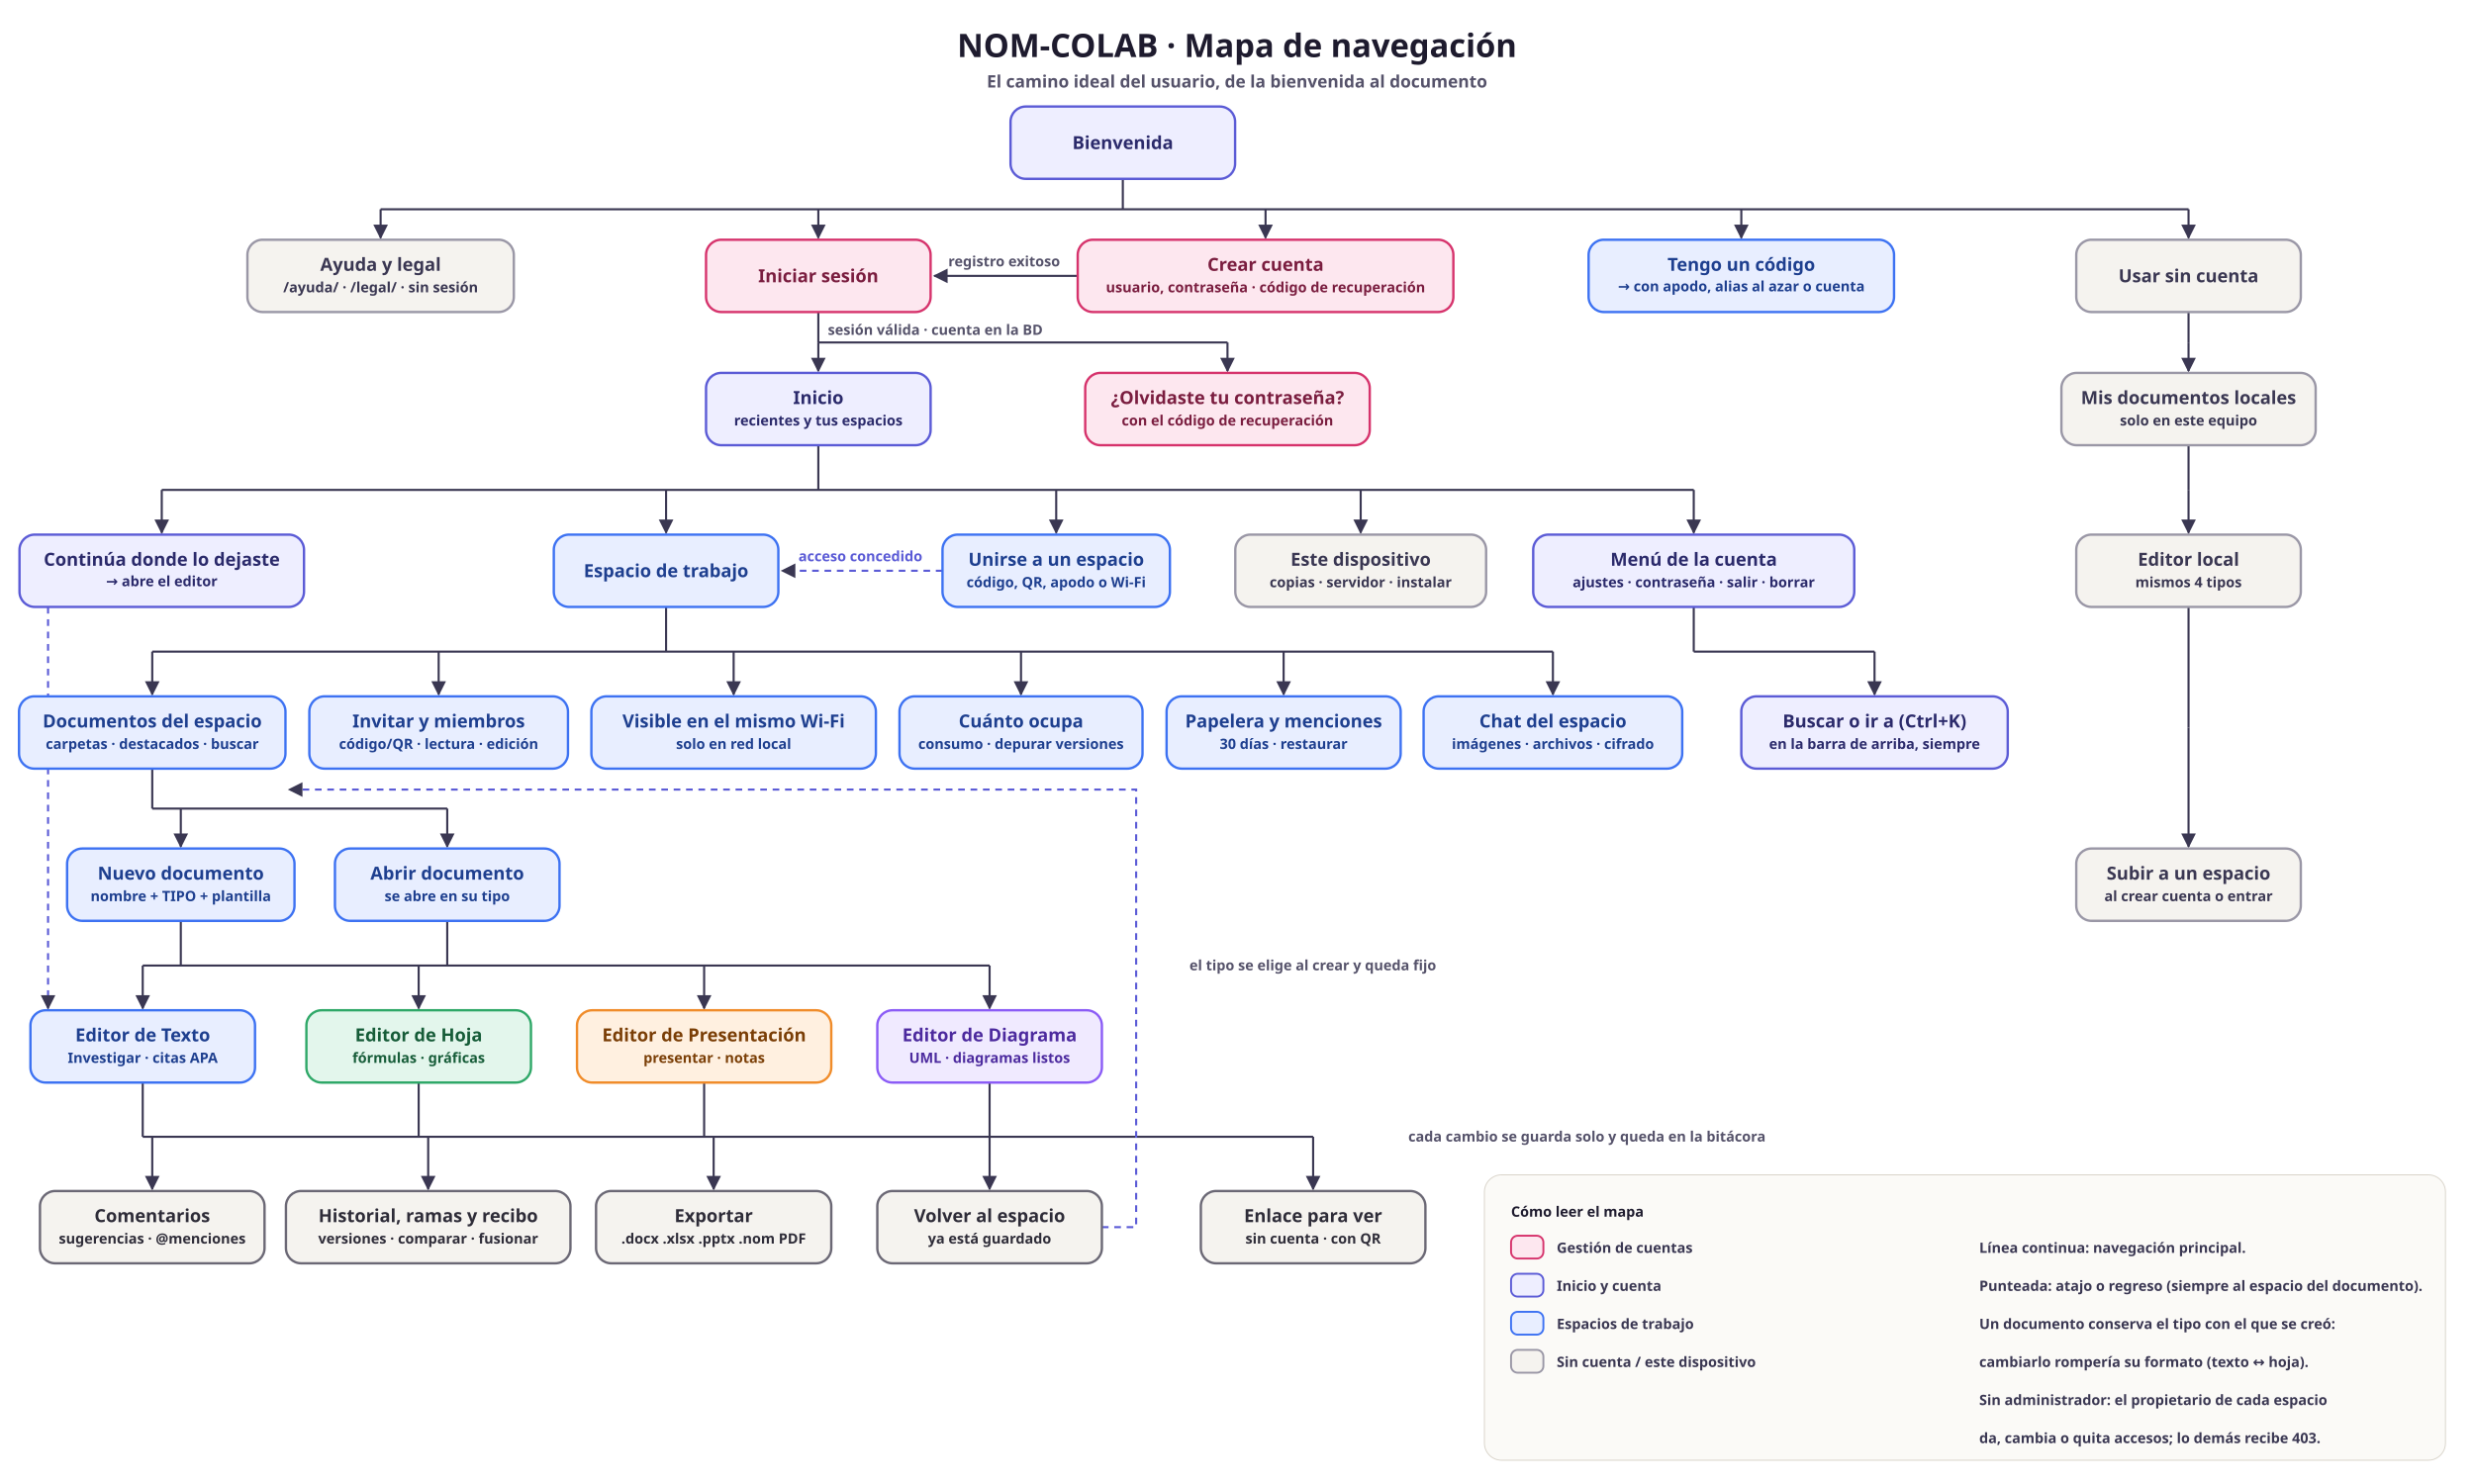
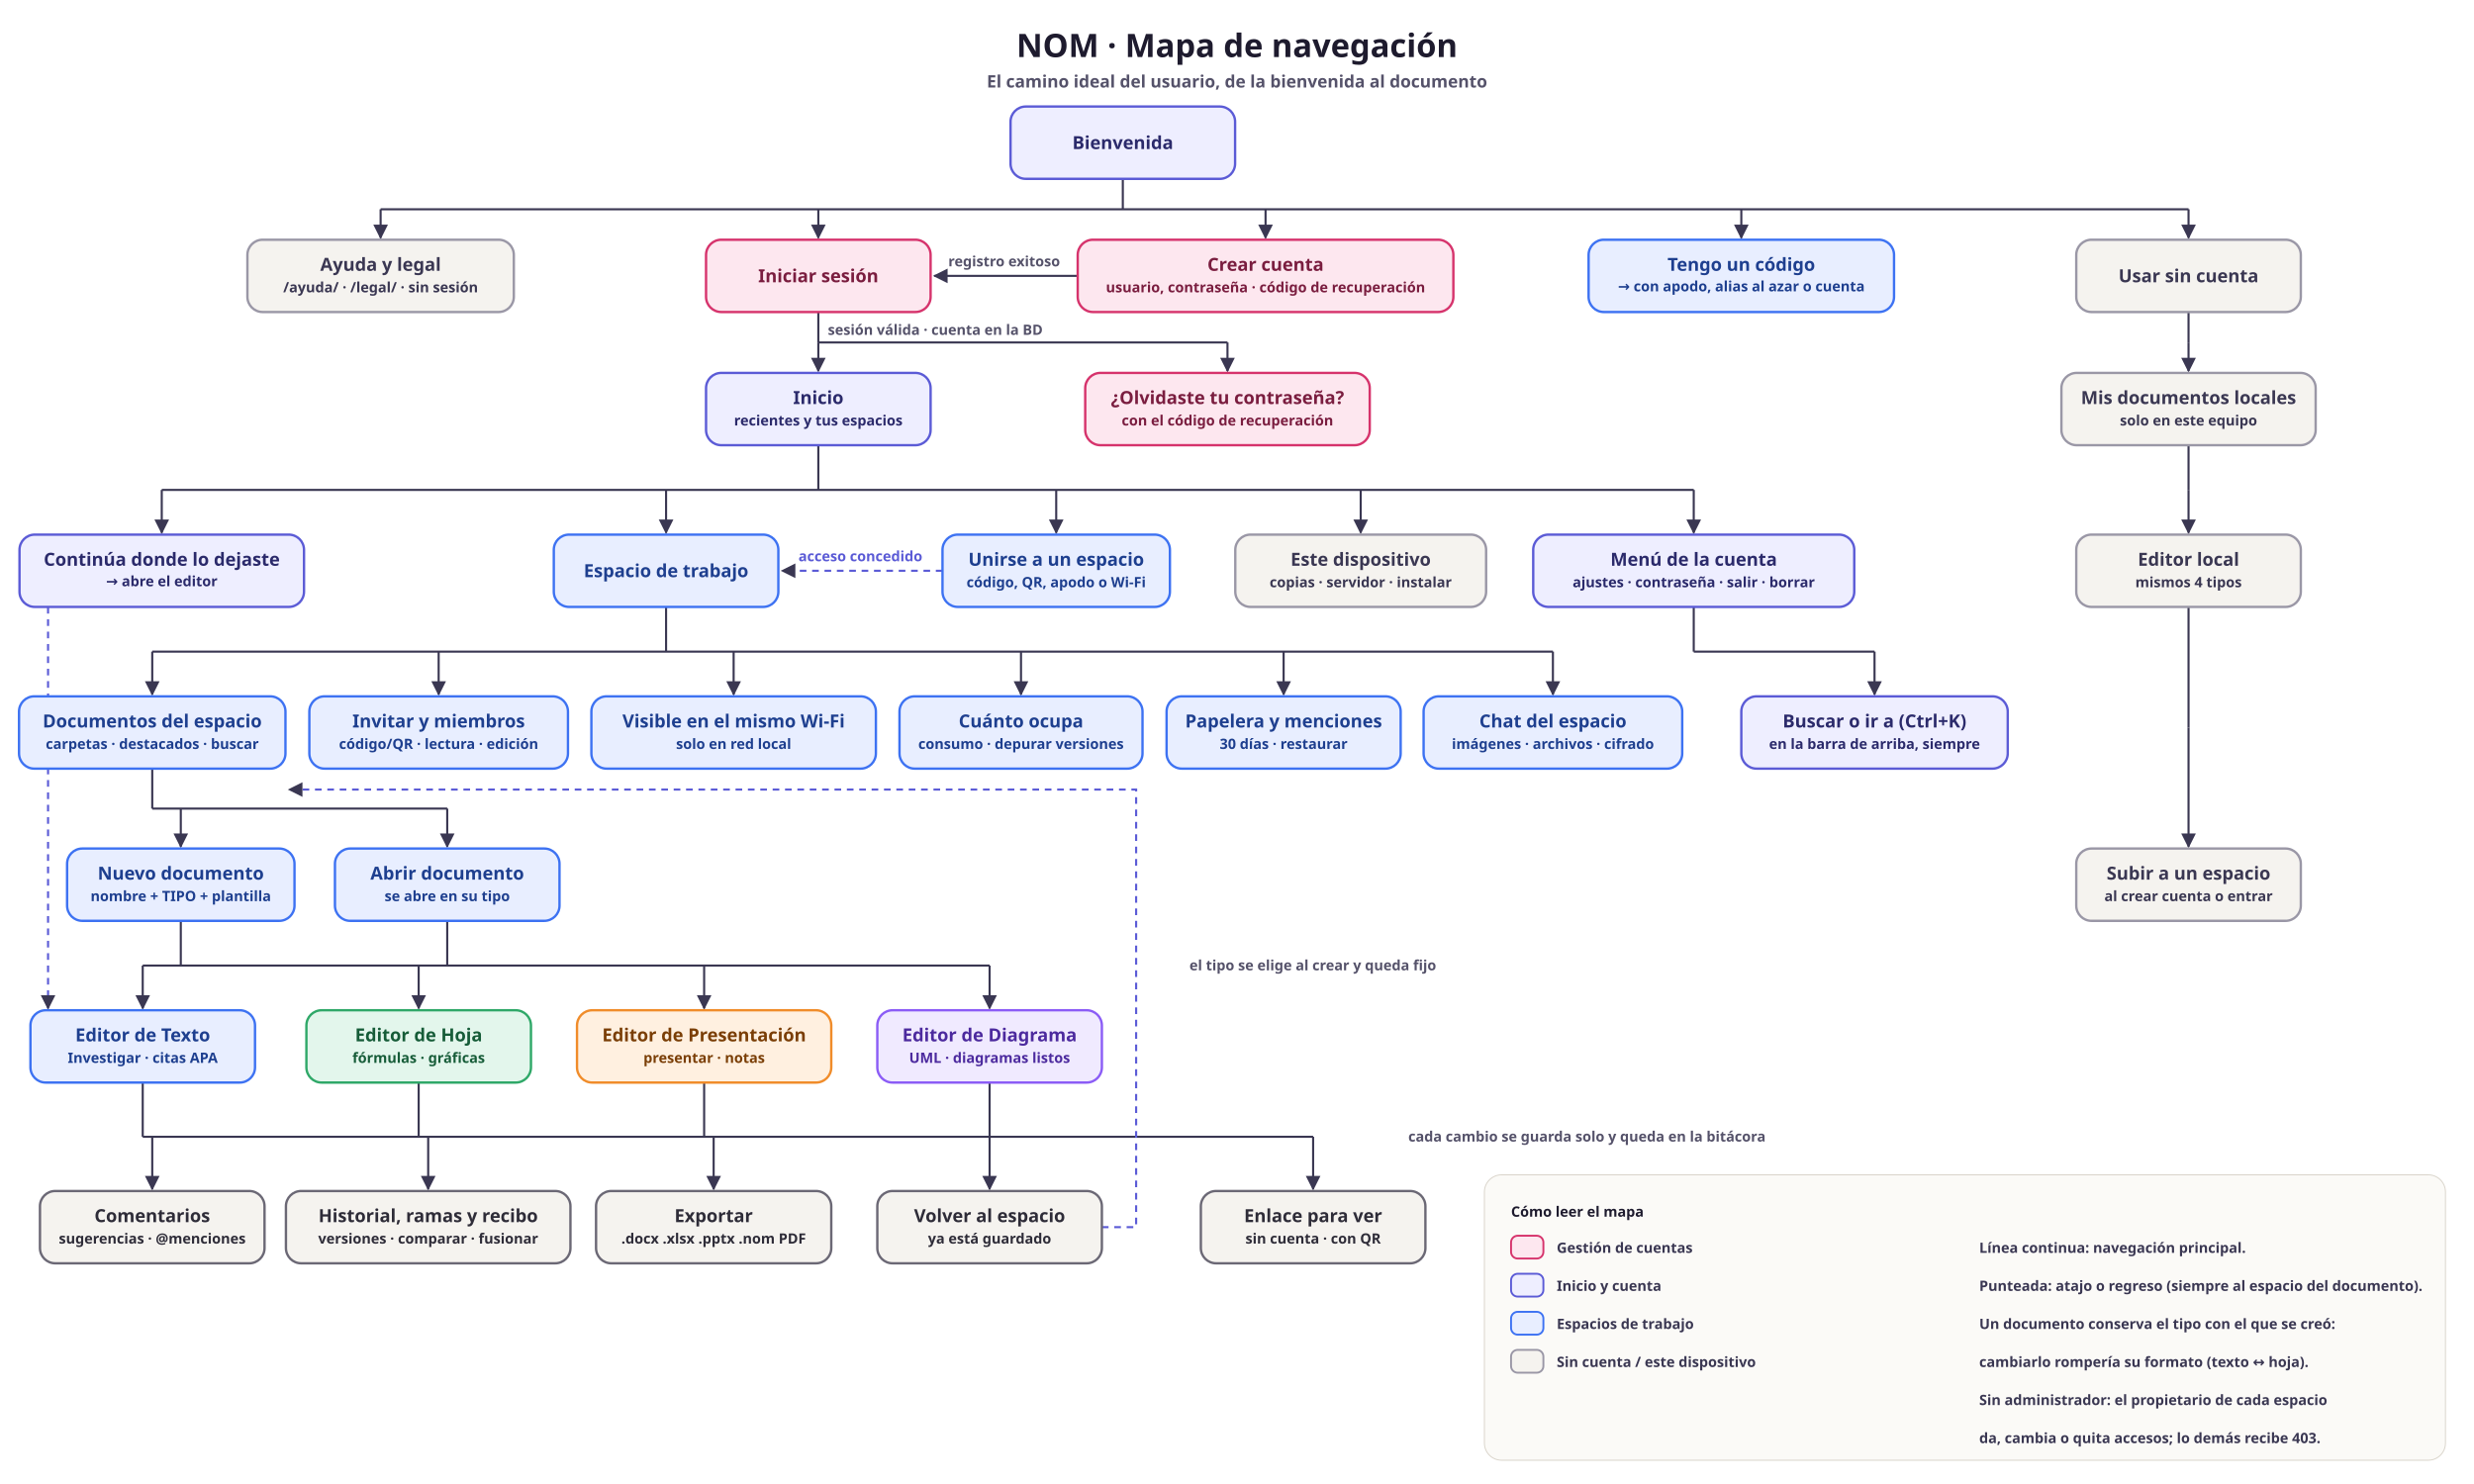
<svg xmlns="http://www.w3.org/2000/svg" viewBox="0 0 2600 1560" width="2600" height="1560">
  <defs>
    <marker id="flecha" viewBox="0 0 10 10" refX="9" refY="5" markerWidth="7" markerHeight="7" orient="auto-start-reverse">
      <path d="M0,0 L10,5 L0,10 z" fill="#3A3752" />
    </marker>
  </defs>
  <rect width="100%" height="100%" fill="#FFFFFF" />
-   <text x="1300.0" y="60" text-anchor="middle" font-family="Nunito, sans-serif" font-size="34" font-weight="900" fill="#1E1B2E">NOM-COLAB · Mapa de navegación</text>
+   <text x="1300.0" y="60" text-anchor="middle" font-family="Nunito, sans-serif" font-size="34" font-weight="900" fill="#1E1B2E">NOM · Mapa de navegación</text>
  <text x="1300.0" y="92" text-anchor="middle" font-family="Nunito, sans-serif" font-size="18" font-weight="600" fill="#55526A">El camino ideal del usuario, de la bienvenida al documento</text>
  <path d="M1180.0,188.0 L1180.0,220.0" fill="none" stroke="#3A3752" stroke-width="2.2" />
  <path d="M400.0,220.0 L2300.0,220.0" fill="none" stroke="#3A3752" stroke-width="2.2" />
  <path d="M400.0,220.0 L400.0,250.0" fill="none" stroke="#3A3752" stroke-width="2.2" marker-end="url(#flecha)" />
  <path d="M860.0,220.0 L860.0,250.0" fill="none" stroke="#3A3752" stroke-width="2.2" marker-end="url(#flecha)" />
  <path d="M1330.0,220.0 L1330.0,250.0" fill="none" stroke="#3A3752" stroke-width="2.2" marker-end="url(#flecha)" />
  <path d="M1830.0,220.0 L1830.0,250.0" fill="none" stroke="#3A3752" stroke-width="2.2" marker-end="url(#flecha)" />
  <path d="M2300.0,220.0 L2300.0,250.0" fill="none" stroke="#3A3752" stroke-width="2.2" marker-end="url(#flecha)" />
  <path d="M860.0,328.0 L860.0,360.0" fill="none" stroke="#3A3752" stroke-width="2.2" />
  <path d="M860.0,360.0 L1290.0,360.0" fill="none" stroke="#3A3752" stroke-width="2.2" />
  <path d="M860.0,360.0 L860.0,390.0" fill="none" stroke="#3A3752" stroke-width="2.2" marker-end="url(#flecha)" />
  <path d="M1290.0,360.0 L1290.0,390.0" fill="none" stroke="#3A3752" stroke-width="2.2" marker-end="url(#flecha)" />
  <text x="870.0" y="352.0" text-anchor="start" font-family="Nunito, sans-serif" font-size="15" font-weight="700" fill="#55526A">sesión válida · cuenta en la BD</text>
  <path d="M2300.0,328.0 L2300.0,360.0" fill="none" stroke="#3A3752" stroke-width="2.2" />
  <path d="M2300.0,360.0 L2300.0,390.0" fill="none" stroke="#3A3752" stroke-width="2.2" marker-end="url(#flecha)" />
  <path d="M2300.0,468.0 L2300.0,515.0" fill="none" stroke="#3A3752" stroke-width="2.2" />
  <path d="M2300.0,515.0 L2300.0,560.0" fill="none" stroke="#3A3752" stroke-width="2.2" marker-end="url(#flecha)" />
  <path d="M2300.0,638.0 L2300.0,765.0" fill="none" stroke="#3A3752" stroke-width="2.2" />
  <path d="M2300.0,765.0 L2300.0,890.0" fill="none" stroke="#3A3752" stroke-width="2.2" marker-end="url(#flecha)" />
  <path d="M860.0,468.0 L860.0,515.0" fill="none" stroke="#3A3752" stroke-width="2.2" />
  <path d="M170.0,515.0 L1780.0,515.0" fill="none" stroke="#3A3752" stroke-width="2.2" />
  <path d="M170.0,515.0 L170.0,560.0" fill="none" stroke="#3A3752" stroke-width="2.2" marker-end="url(#flecha)" />
  <path d="M700.0,515.0 L700.0,560.0" fill="none" stroke="#3A3752" stroke-width="2.2" marker-end="url(#flecha)" />
  <path d="M1110.0,515.0 L1110.0,560.0" fill="none" stroke="#3A3752" stroke-width="2.2" marker-end="url(#flecha)" />
  <path d="M1430.0,515.0 L1430.0,560.0" fill="none" stroke="#3A3752" stroke-width="2.2" marker-end="url(#flecha)" />
  <path d="M1780.0,515.0 L1780.0,560.0" fill="none" stroke="#3A3752" stroke-width="2.2" marker-end="url(#flecha)" />
  <path d="M1780.0,638.0 L1780.0,685.0" fill="none" stroke="#3A3752" stroke-width="2.2" />
  <path d="M1780.0,685.0 L1970.0,685.0" fill="none" stroke="#3A3752" stroke-width="2.2" />
  <path d="M1970.0,685.0 L1970.0,730.0" fill="none" stroke="#3A3752" stroke-width="2.2" marker-end="url(#flecha)" />
  <path d="M700.0,638.0 L700.0,685.0" fill="none" stroke="#3A3752" stroke-width="2.2" />
  <path d="M160.0,685.0 L1632.0,685.0" fill="none" stroke="#3A3752" stroke-width="2.2" />
  <path d="M160.0,685.0 L160.0,730.0" fill="none" stroke="#3A3752" stroke-width="2.2" marker-end="url(#flecha)" />
  <path d="M461.0,685.0 L461.0,730.0" fill="none" stroke="#3A3752" stroke-width="2.2" marker-end="url(#flecha)" />
  <path d="M771.0,685.0 L771.0,730.0" fill="none" stroke="#3A3752" stroke-width="2.2" marker-end="url(#flecha)" />
  <path d="M1073.0,685.0 L1073.0,730.0" fill="none" stroke="#3A3752" stroke-width="2.2" marker-end="url(#flecha)" />
  <path d="M1349.0,685.0 L1349.0,730.0" fill="none" stroke="#3A3752" stroke-width="2.2" marker-end="url(#flecha)" />
  <path d="M1632.0,685.0 L1632.0,730.0" fill="none" stroke="#3A3752" stroke-width="2.2" marker-end="url(#flecha)" />
  <path d="M160.0,808.0 L160.0,850.0" fill="none" stroke="#3A3752" stroke-width="2.2" />
  <path d="M160.0,850.0 L470.0,850.0" fill="none" stroke="#3A3752" stroke-width="2.2" />
  <path d="M190.0,850.0 L190.0,890.0" fill="none" stroke="#3A3752" stroke-width="2.2" marker-end="url(#flecha)" />
  <path d="M470.0,850.0 L470.0,890.0" fill="none" stroke="#3A3752" stroke-width="2.2" marker-end="url(#flecha)" />
  <path d="M1132.6,290.0 L982.0,290.0" fill="none" stroke="#3A3752" stroke-width="2.2" marker-end="url(#flecha)" />
  <text x="1055.3" y="280.0" text-anchor="middle" font-family="Nunito, sans-serif" font-size="15" font-weight="700" fill="#55526A">registro exitoso</text>
  <path d="M190.0,968.0 L190.0,1015.0" fill="none" stroke="#3A3752" stroke-width="2.2" />
  <path d="M470.0,968.0 L470.0,1015.0" fill="none" stroke="#3A3752" stroke-width="2.2" />
  <path d="M150.0,1015.0 L1040.0,1015.0" fill="none" stroke="#3A3752" stroke-width="2.2" />
  <path d="M150.0,1015.0 L150.0,1060.0" fill="none" stroke="#3A3752" stroke-width="2.2" marker-end="url(#flecha)" />
  <path d="M440.0,1015.0 L440.0,1060.0" fill="none" stroke="#3A3752" stroke-width="2.2" marker-end="url(#flecha)" />
  <path d="M740.0,1015.0 L740.0,1060.0" fill="none" stroke="#3A3752" stroke-width="2.2" marker-end="url(#flecha)" />
  <path d="M1040.0,1015.0 L1040.0,1060.0" fill="none" stroke="#3A3752" stroke-width="2.2" marker-end="url(#flecha)" />
  <text x="1250" y="1020.0" text-anchor="start" font-family="Nunito, sans-serif" font-size="15" font-weight="700" fill="#55526A">el tipo se elige al crear y queda fijo</text>
  <path d="M150.0,1138.0 L150.0,1195.0" fill="none" stroke="#3A3752" stroke-width="2.2" />
  <path d="M440.0,1138.0 L440.0,1195.0" fill="none" stroke="#3A3752" stroke-width="2.2" />
  <path d="M740.0,1138.0 L740.0,1195.0" fill="none" stroke="#3A3752" stroke-width="2.2" />
  <path d="M1040.0,1138.0 L1040.0,1195.0" fill="none" stroke="#3A3752" stroke-width="2.2" />
  <path d="M150.0,1195.0 L1380.0,1195.0" fill="none" stroke="#3A3752" stroke-width="2.2" />
  <path d="M160.0,1195.0 L160.0,1250.0" fill="none" stroke="#3A3752" stroke-width="2.2" marker-end="url(#flecha)" />
  <path d="M450.0,1195.0 L450.0,1250.0" fill="none" stroke="#3A3752" stroke-width="2.2" marker-end="url(#flecha)" />
  <path d="M750.0,1195.0 L750.0,1250.0" fill="none" stroke="#3A3752" stroke-width="2.2" marker-end="url(#flecha)" />
  <path d="M1040.0,1195.0 L1040.0,1250.0" fill="none" stroke="#3A3752" stroke-width="2.2" marker-end="url(#flecha)" />
  <path d="M1380.0,1195.0 L1380.0,1250.0" fill="none" stroke="#3A3752" stroke-width="2.2" marker-end="url(#flecha)" />
  <text x="1480" y="1200.0" text-anchor="start" font-family="Nunito, sans-serif" font-size="15" font-weight="700" fill="#55526A">cada cambio se guarda solo y queda en la bitácora</text>
  <path d="M50.5,638.0 L50.5,1060.0" fill="none" stroke="#5B5BD6" stroke-width="2.2" stroke-dasharray="7 6" marker-end="url(#flecha)" />
  <path d="M1158.0,1290.0 L1194.0,1290.0 L1194.0,830.0 L304.0,830.0" fill="none" stroke="#5B5BD6" stroke-width="2.2" stroke-dasharray="7 6" marker-end="url(#flecha)" />
  <path d="M990.5,600.0 L822.0,600.0" fill="none" stroke="#5B5BD6" stroke-width="2.2" stroke-dasharray="7 6" marker-end="url(#flecha)" />
  <text x="904.25" y="590.0" text-anchor="middle" font-family="Nunito, sans-serif" font-size="15" font-weight="700" fill="#5B5BD6">acceso concedido</text>
  <rect x="1062.0" y="112.0" width="236" height="76" rx="16" fill="#EEEEFF" stroke="#5B5BD6" stroke-width="2.5" />
  <text x="1180.0" y="150.0" text-anchor="middle" dominant-baseline="middle" font-family="Nunito, sans-serif" font-size="19" font-weight="800" fill="#2B2A6B">Bienvenida</text>
  <rect x="742.0" y="252.0" width="236" height="76" rx="16" fill="#FDE7EF" stroke="#D6336C" stroke-width="2.5" />
  <text x="860.0" y="290.0" text-anchor="middle" dominant-baseline="middle" font-family="Nunito, sans-serif" font-size="19" font-weight="800" fill="#7A1D3F">Iniciar sesión</text>
  <rect x="1132.6" y="252.0" width="394.8" height="76" rx="16" fill="#FDE7EF" stroke="#D6336C" stroke-width="2.5" />
  <text x="1330.0" y="278.0" text-anchor="middle" dominant-baseline="middle" font-family="Nunito, sans-serif" font-size="19" font-weight="800" fill="#7A1D3F">Crear cuenta</text>
  <text x="1330.0" y="302.0" text-anchor="middle" dominant-baseline="middle" font-family="Nunito, sans-serif" font-size="15" font-weight="600" fill="#7A1D3F">usuario, contraseña · código de recuperación</text>
  <rect x="1669.5" y="252.0" width="321.0" height="76" rx="16" fill="#E8EEFF" stroke="#3D72F2" stroke-width="2.5" />
  <text x="1830.0" y="278.0" text-anchor="middle" dominant-baseline="middle" font-family="Nunito, sans-serif" font-size="19" font-weight="800" fill="#1E3F8F">Tengo un código</text>
  <text x="1830.0" y="302.0" text-anchor="middle" dominant-baseline="middle" font-family="Nunito, sans-serif" font-size="15" font-weight="600" fill="#1E3F8F">→ con apodo, alias al azar o cuenta</text>
  <rect x="2182.0" y="252.0" width="236" height="76" rx="16" fill="#F5F3EF" stroke="#9A97A6" stroke-width="2.5" />
  <text x="2300.0" y="290.0" text-anchor="middle" dominant-baseline="middle" font-family="Nunito, sans-serif" font-size="19" font-weight="800" fill="#3A3752">Usar sin cuenta</text>
  <rect x="260.0" y="252.0" width="280.0" height="76" rx="16" fill="#F5F3EF" stroke="#9A97A6" stroke-width="2.5" />
  <text x="400.0" y="278.0" text-anchor="middle" dominant-baseline="middle" font-family="Nunito, sans-serif" font-size="19" font-weight="800" fill="#3A3752">Ayuda y legal</text>
  <text x="400.0" y="302.0" text-anchor="middle" dominant-baseline="middle" font-family="Nunito, sans-serif" font-size="15" font-weight="600" fill="#3A3752">/ayuda/ · /legal/ · sin sesión</text>
  <rect x="742.0" y="392.0" width="236" height="76" rx="16" fill="#EEEEFF" stroke="#5B5BD6" stroke-width="2.5" />
  <text x="860.0" y="418.0" text-anchor="middle" dominant-baseline="middle" font-family="Nunito, sans-serif" font-size="19" font-weight="800" fill="#2B2A6B">Inicio</text>
  <text x="860.0" y="442.0" text-anchor="middle" dominant-baseline="middle" font-family="Nunito, sans-serif" font-size="15" font-weight="600" fill="#2B2A6B">recientes y tus espacios</text>
  <rect x="1140.5" y="392.0" width="299.0" height="76" rx="16" fill="#FDE7EF" stroke="#D6336C" stroke-width="2.5" />
  <text x="1290.0" y="418.0" text-anchor="middle" dominant-baseline="middle" font-family="Nunito, sans-serif" font-size="19" font-weight="800" fill="#7A1D3F">¿Olvidaste tu contraseña?</text>
  <text x="1290.0" y="442.0" text-anchor="middle" dominant-baseline="middle" font-family="Nunito, sans-serif" font-size="15" font-weight="600" fill="#7A1D3F">con el código de recuperación</text>
  <rect x="2166.4" y="392.0" width="267.2" height="76" rx="16" fill="#F5F3EF" stroke="#9A97A6" stroke-width="2.5" />
  <text x="2300.0" y="418.0" text-anchor="middle" dominant-baseline="middle" font-family="Nunito, sans-serif" font-size="19" font-weight="800" fill="#3A3752">Mis documentos locales</text>
  <text x="2300.0" y="442.0" text-anchor="middle" dominant-baseline="middle" font-family="Nunito, sans-serif" font-size="15" font-weight="600" fill="#3A3752">solo en este equipo</text>
  <rect x="20.5" y="562.0" width="299.0" height="76" rx="16" fill="#EEEEFF" stroke="#5B5BD6" stroke-width="2.5" />
  <text x="170.0" y="588.0" text-anchor="middle" dominant-baseline="middle" font-family="Nunito, sans-serif" font-size="19" font-weight="800" fill="#2B2A6B">Continúa donde lo dejaste</text>
  <text x="170.0" y="612.0" text-anchor="middle" dominant-baseline="middle" font-family="Nunito, sans-serif" font-size="15" font-weight="600" fill="#2B2A6B">→ abre el editor</text>
  <rect x="582.0" y="562.0" width="236" height="76" rx="16" fill="#E8EEFF" stroke="#3D72F2" stroke-width="2.5" />
  <text x="700.0" y="600.0" text-anchor="middle" dominant-baseline="middle" font-family="Nunito, sans-serif" font-size="19" font-weight="800" fill="#1E3F8F">Espacio de trabajo</text>
  <rect x="990.5" y="562.0" width="239" height="76" rx="16" fill="#E8EEFF" stroke="#3D72F2" stroke-width="2.5" />
  <text x="1110.0" y="588.0" text-anchor="middle" dominant-baseline="middle" font-family="Nunito, sans-serif" font-size="19" font-weight="800" fill="#1E3F8F">Unirse a un espacio</text>
  <text x="1110.0" y="612.0" text-anchor="middle" dominant-baseline="middle" font-family="Nunito, sans-serif" font-size="15" font-weight="600" fill="#1E3F8F">código, QR, apodo o Wi-Fi</text>
  <rect x="1298.2" y="562.0" width="263.6" height="76" rx="16" fill="#F5F3EF" stroke="#9A97A6" stroke-width="2.5" />
  <text x="1430.0" y="588.0" text-anchor="middle" dominant-baseline="middle" font-family="Nunito, sans-serif" font-size="19" font-weight="800" fill="#3A3752">Este dispositivo</text>
  <text x="1430.0" y="612.0" text-anchor="middle" dominant-baseline="middle" font-family="Nunito, sans-serif" font-size="15" font-weight="600" fill="#3A3752">copias · servidor · instalar</text>
  <rect x="1611.3" y="562.0" width="337.4" height="76" rx="16" fill="#EEEEFF" stroke="#5B5BD6" stroke-width="2.5" />
  <text x="1780.0" y="588.0" text-anchor="middle" dominant-baseline="middle" font-family="Nunito, sans-serif" font-size="19" font-weight="800" fill="#2B2A6B">Menú de la cuenta</text>
  <text x="1780.0" y="612.0" text-anchor="middle" dominant-baseline="middle" font-family="Nunito, sans-serif" font-size="15" font-weight="600" fill="#2B2A6B">ajustes · contraseña · salir · borrar</text>
  <rect x="1830.0" y="732.0" width="280.0" height="76" rx="16" fill="#EEEEFF" stroke="#5B5BD6" stroke-width="2.5" />
  <text x="1970.0" y="758.0" text-anchor="middle" dominant-baseline="middle" font-family="Nunito, sans-serif" font-size="19" font-weight="800" fill="#2B2A6B">Buscar o ir a (Ctrl+K)</text>
  <text x="1970.0" y="782.0" text-anchor="middle" dominant-baseline="middle" font-family="Nunito, sans-serif" font-size="15" font-weight="600" fill="#2B2A6B">en la barra de arriba, siempre</text>
  <rect x="2182.0" y="562.0" width="236" height="76" rx="16" fill="#F5F3EF" stroke="#9A97A6" stroke-width="2.5" />
  <text x="2300.0" y="588.0" text-anchor="middle" dominant-baseline="middle" font-family="Nunito, sans-serif" font-size="19" font-weight="800" fill="#3A3752">Editor local</text>
  <text x="2300.0" y="612.0" text-anchor="middle" dominant-baseline="middle" font-family="Nunito, sans-serif" font-size="15" font-weight="600" fill="#3A3752">mismos 4 tipos</text>
  <rect x="2182.0" y="892.0" width="236" height="76" rx="16" fill="#F5F3EF" stroke="#9A97A6" stroke-width="2.5" />
  <text x="2300.0" y="918.0" text-anchor="middle" dominant-baseline="middle" font-family="Nunito, sans-serif" font-size="19" font-weight="800" fill="#3A3752">Subir a un espacio</text>
  <text x="2300.0" y="942.0" text-anchor="middle" dominant-baseline="middle" font-family="Nunito, sans-serif" font-size="15" font-weight="600" fill="#3A3752">al crear cuenta o entrar</text>
  <rect x="20.0" y="732.0" width="280.0" height="76" rx="16" fill="#E8EEFF" stroke="#3D72F2" stroke-width="2.5" />
  <text x="160.0" y="758.0" text-anchor="middle" dominant-baseline="middle" font-family="Nunito, sans-serif" font-size="19" font-weight="800" fill="#1E3F8F">Documentos del espacio</text>
  <text x="160.0" y="782.0" text-anchor="middle" dominant-baseline="middle" font-family="Nunito, sans-serif" font-size="15" font-weight="600" fill="#1E3F8F">carpetas · destacados · buscar</text>
  <rect x="325.1" y="732.0" width="271.8" height="76" rx="16" fill="#E8EEFF" stroke="#3D72F2" stroke-width="2.5" />
  <text x="461.0" y="758.0" text-anchor="middle" dominant-baseline="middle" font-family="Nunito, sans-serif" font-size="19" font-weight="800" fill="#1E3F8F">Invitar y miembros</text>
  <text x="461.0" y="782.0" text-anchor="middle" dominant-baseline="middle" font-family="Nunito, sans-serif" font-size="15" font-weight="600" fill="#1E3F8F">código/QR · lectura · edición</text>
  <rect x="621.5" y="732.0" width="299.0" height="76" rx="16" fill="#E8EEFF" stroke="#3D72F2" stroke-width="2.5" />
  <text x="771.0" y="758.0" text-anchor="middle" dominant-baseline="middle" font-family="Nunito, sans-serif" font-size="19" font-weight="800" fill="#1E3F8F">Visible en el mismo Wi-Fi</text>
  <text x="771.0" y="782.0" text-anchor="middle" dominant-baseline="middle" font-family="Nunito, sans-serif" font-size="15" font-weight="600" fill="#1E3F8F">solo en red local</text>
  <rect x="945.3" y="732.0" width="255.4" height="76" rx="16" fill="#E8EEFF" stroke="#3D72F2" stroke-width="2.5" />
  <text x="1073.0" y="758.0" text-anchor="middle" dominant-baseline="middle" font-family="Nunito, sans-serif" font-size="19" font-weight="800" fill="#1E3F8F">Cuánto ocupa</text>
  <text x="1073.0" y="782.0" text-anchor="middle" dominant-baseline="middle" font-family="Nunito, sans-serif" font-size="15" font-weight="600" fill="#1E3F8F">consumo · depurar versiones</text>
  <rect x="1226.0" y="732.0" width="246.0" height="76" rx="16" fill="#E8EEFF" stroke="#3D72F2" stroke-width="2.5" />
  <text x="1349.0" y="758.0" text-anchor="middle" dominant-baseline="middle" font-family="Nunito, sans-serif" font-size="19" font-weight="800" fill="#1E3F8F">Papelera y menciones</text>
  <text x="1349.0" y="782.0" text-anchor="middle" dominant-baseline="middle" font-family="Nunito, sans-serif" font-size="15" font-weight="600" fill="#1E3F8F">30 días · restaurar</text>
  <rect x="1496.1" y="732.0" width="271.8" height="76" rx="16" fill="#E8EEFF" stroke="#3D72F2" stroke-width="2.5" />
  <text x="1632.0" y="758.0" text-anchor="middle" dominant-baseline="middle" font-family="Nunito, sans-serif" font-size="19" font-weight="800" fill="#1E3F8F">Chat del espacio</text>
  <text x="1632.0" y="782.0" text-anchor="middle" dominant-baseline="middle" font-family="Nunito, sans-serif" font-size="15" font-weight="600" fill="#1E3F8F">imágenes · archivos · cifrado</text>
  <rect x="70.5" y="892.0" width="239" height="76" rx="16" fill="#E8EEFF" stroke="#3D72F2" stroke-width="2.5" />
  <text x="190.0" y="918.0" text-anchor="middle" dominant-baseline="middle" font-family="Nunito, sans-serif" font-size="19" font-weight="800" fill="#1E3F8F">Nuevo documento</text>
  <text x="190.0" y="942.0" text-anchor="middle" dominant-baseline="middle" font-family="Nunito, sans-serif" font-size="15" font-weight="600" fill="#1E3F8F">nombre + TIPO + plantilla</text>
  <rect x="352.0" y="892.0" width="236" height="76" rx="16" fill="#E8EEFF" stroke="#3D72F2" stroke-width="2.5" />
  <text x="470.0" y="918.0" text-anchor="middle" dominant-baseline="middle" font-family="Nunito, sans-serif" font-size="19" font-weight="800" fill="#1E3F8F">Abrir documento</text>
  <text x="470.0" y="942.0" text-anchor="middle" dominant-baseline="middle" font-family="Nunito, sans-serif" font-size="15" font-weight="600" fill="#1E3F8F">se abre en su tipo</text>
  <rect x="32.0" y="1062.0" width="236" height="76" rx="16" fill="#E8EEFF" stroke="#3D72F2" stroke-width="2.5" />
  <text x="150.0" y="1088.0" text-anchor="middle" dominant-baseline="middle" font-family="Nunito, sans-serif" font-size="19" font-weight="800" fill="#1E3F8F">Editor de Texto</text>
  <text x="150.0" y="1112.0" text-anchor="middle" dominant-baseline="middle" font-family="Nunito, sans-serif" font-size="15" font-weight="600" fill="#1E3F8F">Investigar · citas APA</text>
  <rect x="322.0" y="1062.0" width="236" height="76" rx="16" fill="#E3F6EC" stroke="#2FA868" stroke-width="2.5" />
  <text x="440.0" y="1088.0" text-anchor="middle" dominant-baseline="middle" font-family="Nunito, sans-serif" font-size="19" font-weight="800" fill="#165C38">Editor de Hoja</text>
  <text x="440.0" y="1112.0" text-anchor="middle" dominant-baseline="middle" font-family="Nunito, sans-serif" font-size="15" font-weight="600" fill="#165C38">fórmulas · gráficas</text>
  <rect x="606.4" y="1062.0" width="267.2" height="76" rx="16" fill="#FFF0E0" stroke="#F08C2A" stroke-width="2.5" />
  <text x="740.0" y="1088.0" text-anchor="middle" dominant-baseline="middle" font-family="Nunito, sans-serif" font-size="19" font-weight="800" fill="#7A3E06">Editor de Presentación</text>
  <text x="740.0" y="1112.0" text-anchor="middle" dominant-baseline="middle" font-family="Nunito, sans-serif" font-size="15" font-weight="600" fill="#7A3E06">presentar · notas</text>
  <rect x="922.0" y="1062.0" width="236" height="76" rx="16" fill="#F0EAFF" stroke="#8B5CF6" stroke-width="2.5" />
  <text x="1040.0" y="1088.0" text-anchor="middle" dominant-baseline="middle" font-family="Nunito, sans-serif" font-size="19" font-weight="800" fill="#4C2A9E">Editor de Diagrama</text>
  <text x="1040.0" y="1112.0" text-anchor="middle" dominant-baseline="middle" font-family="Nunito, sans-serif" font-size="15" font-weight="600" fill="#4C2A9E">UML · diagramas listos</text>
  <rect x="42.0" y="1252.0" width="236" height="76" rx="16" fill="#F5F3EF" stroke="#6B6875" stroke-width="2.5" />
  <text x="160.0" y="1278.0" text-anchor="middle" dominant-baseline="middle" font-family="Nunito, sans-serif" font-size="19" font-weight="800" fill="#2E2C38">Comentarios</text>
  <text x="160.0" y="1302.0" text-anchor="middle" dominant-baseline="middle" font-family="Nunito, sans-serif" font-size="15" font-weight="600" fill="#2E2C38">sugerencias · @menciones</text>
  <rect x="300.5" y="1252.0" width="299.0" height="76" rx="16" fill="#F5F3EF" stroke="#6B6875" stroke-width="2.5" />
  <text x="450.0" y="1278.0" text-anchor="middle" dominant-baseline="middle" font-family="Nunito, sans-serif" font-size="19" font-weight="800" fill="#2E2C38">Historial, ramas y recibo</text>
  <text x="450.0" y="1302.0" text-anchor="middle" dominant-baseline="middle" font-family="Nunito, sans-serif" font-size="15" font-weight="600" fill="#2E2C38">versiones · comparar · fusionar</text>
  <rect x="626.4" y="1252.0" width="247.2" height="76" rx="16" fill="#F5F3EF" stroke="#6B6875" stroke-width="2.5" />
  <text x="750.0" y="1278.0" text-anchor="middle" dominant-baseline="middle" font-family="Nunito, sans-serif" font-size="19" font-weight="800" fill="#2E2C38">Exportar</text>
  <text x="750.0" y="1302.0" text-anchor="middle" dominant-baseline="middle" font-family="Nunito, sans-serif" font-size="15" font-weight="600" fill="#2E2C38">.docx .xlsx .pptx .nom PDF</text>
  <rect x="922.0" y="1252.0" width="236" height="76" rx="16" fill="#F5F3EF" stroke="#6B6875" stroke-width="2.5" />
  <text x="1040.0" y="1278.0" text-anchor="middle" dominant-baseline="middle" font-family="Nunito, sans-serif" font-size="19" font-weight="800" fill="#2E2C38">Volver al espacio</text>
  <text x="1040.0" y="1302.0" text-anchor="middle" dominant-baseline="middle" font-family="Nunito, sans-serif" font-size="15" font-weight="600" fill="#2E2C38">ya está guardado</text>
  <rect x="1262.0" y="1252.0" width="236" height="76" rx="16" fill="#F5F3EF" stroke="#6B6875" stroke-width="2.5" />
  <text x="1380.0" y="1278.0" text-anchor="middle" dominant-baseline="middle" font-family="Nunito, sans-serif" font-size="19" font-weight="800" fill="#2E2C38">Enlace para ver</text>
  <text x="1380.0" y="1302.0" text-anchor="middle" dominant-baseline="middle" font-family="Nunito, sans-serif" font-size="15" font-weight="600" fill="#2E2C38">sin cuenta · con QR</text>
  <rect x="1560" y="1235" width="1010" height="300" rx="18" fill="#FBFAF7" stroke="#D9D4CA" />
  <text x="1588" y="1279" text-anchor="start" font-family="Nunito, sans-serif" font-size="15" font-weight="700" fill="#1E1B2E">Cómo leer el mapa</text>
  <rect x="1588" y="1299" width="34" height="24" rx="7" fill="#FDE7EF" stroke="#D6336C" stroke-width="2" />
  <text x="1636" y="1317" text-anchor="start" font-family="Nunito, sans-serif" font-size="15" font-weight="700" fill="#3A3752">Gestión de cuentas</text>
  <rect x="1588" y="1339" width="34" height="24" rx="7" fill="#EEEEFF" stroke="#5B5BD6" stroke-width="2" />
  <text x="1636" y="1357" text-anchor="start" font-family="Nunito, sans-serif" font-size="15" font-weight="700" fill="#3A3752">Inicio y cuenta</text>
  <rect x="1588" y="1379" width="34" height="24" rx="7" fill="#E8EEFF" stroke="#3D72F2" stroke-width="2" />
  <text x="1636" y="1397" text-anchor="start" font-family="Nunito, sans-serif" font-size="15" font-weight="700" fill="#3A3752">Espacios de trabajo</text>
  <rect x="1588" y="1419" width="34" height="24" rx="7" fill="#F5F3EF" stroke="#9A97A6" stroke-width="2" />
  <text x="1636" y="1437" text-anchor="start" font-family="Nunito, sans-serif" font-size="15" font-weight="700" fill="#3A3752">Sin cuenta / este dispositivo</text>
  <text x="2080" y="1317" text-anchor="start" font-family="Nunito, sans-serif" font-size="15" font-weight="700" fill="#3A3752">Línea continua: navegación principal.</text>
  <text x="2080" y="1357" text-anchor="start" font-family="Nunito, sans-serif" font-size="15" font-weight="700" fill="#3A3752">Punteada: atajo o regreso (siempre al espacio del documento).</text>
  <text x="2080" y="1397" text-anchor="start" font-family="Nunito, sans-serif" font-size="15" font-weight="700" fill="#3A3752">Un documento conserva el tipo con el que se creó:</text>
  <text x="2080" y="1437" text-anchor="start" font-family="Nunito, sans-serif" font-size="15" font-weight="700" fill="#3A3752">cambiarlo rompería su formato (texto ↔ hoja).</text>
  <text x="2080" y="1477" text-anchor="start" font-family="Nunito, sans-serif" font-size="15" font-weight="700" fill="#3A3752">Sin administrador: el propietario de cada espacio</text>
  <text x="2080" y="1517" text-anchor="start" font-family="Nunito, sans-serif" font-size="15" font-weight="700" fill="#3A3752">da, cambia o quita accesos; lo demás recibe 403.</text>
</svg>
